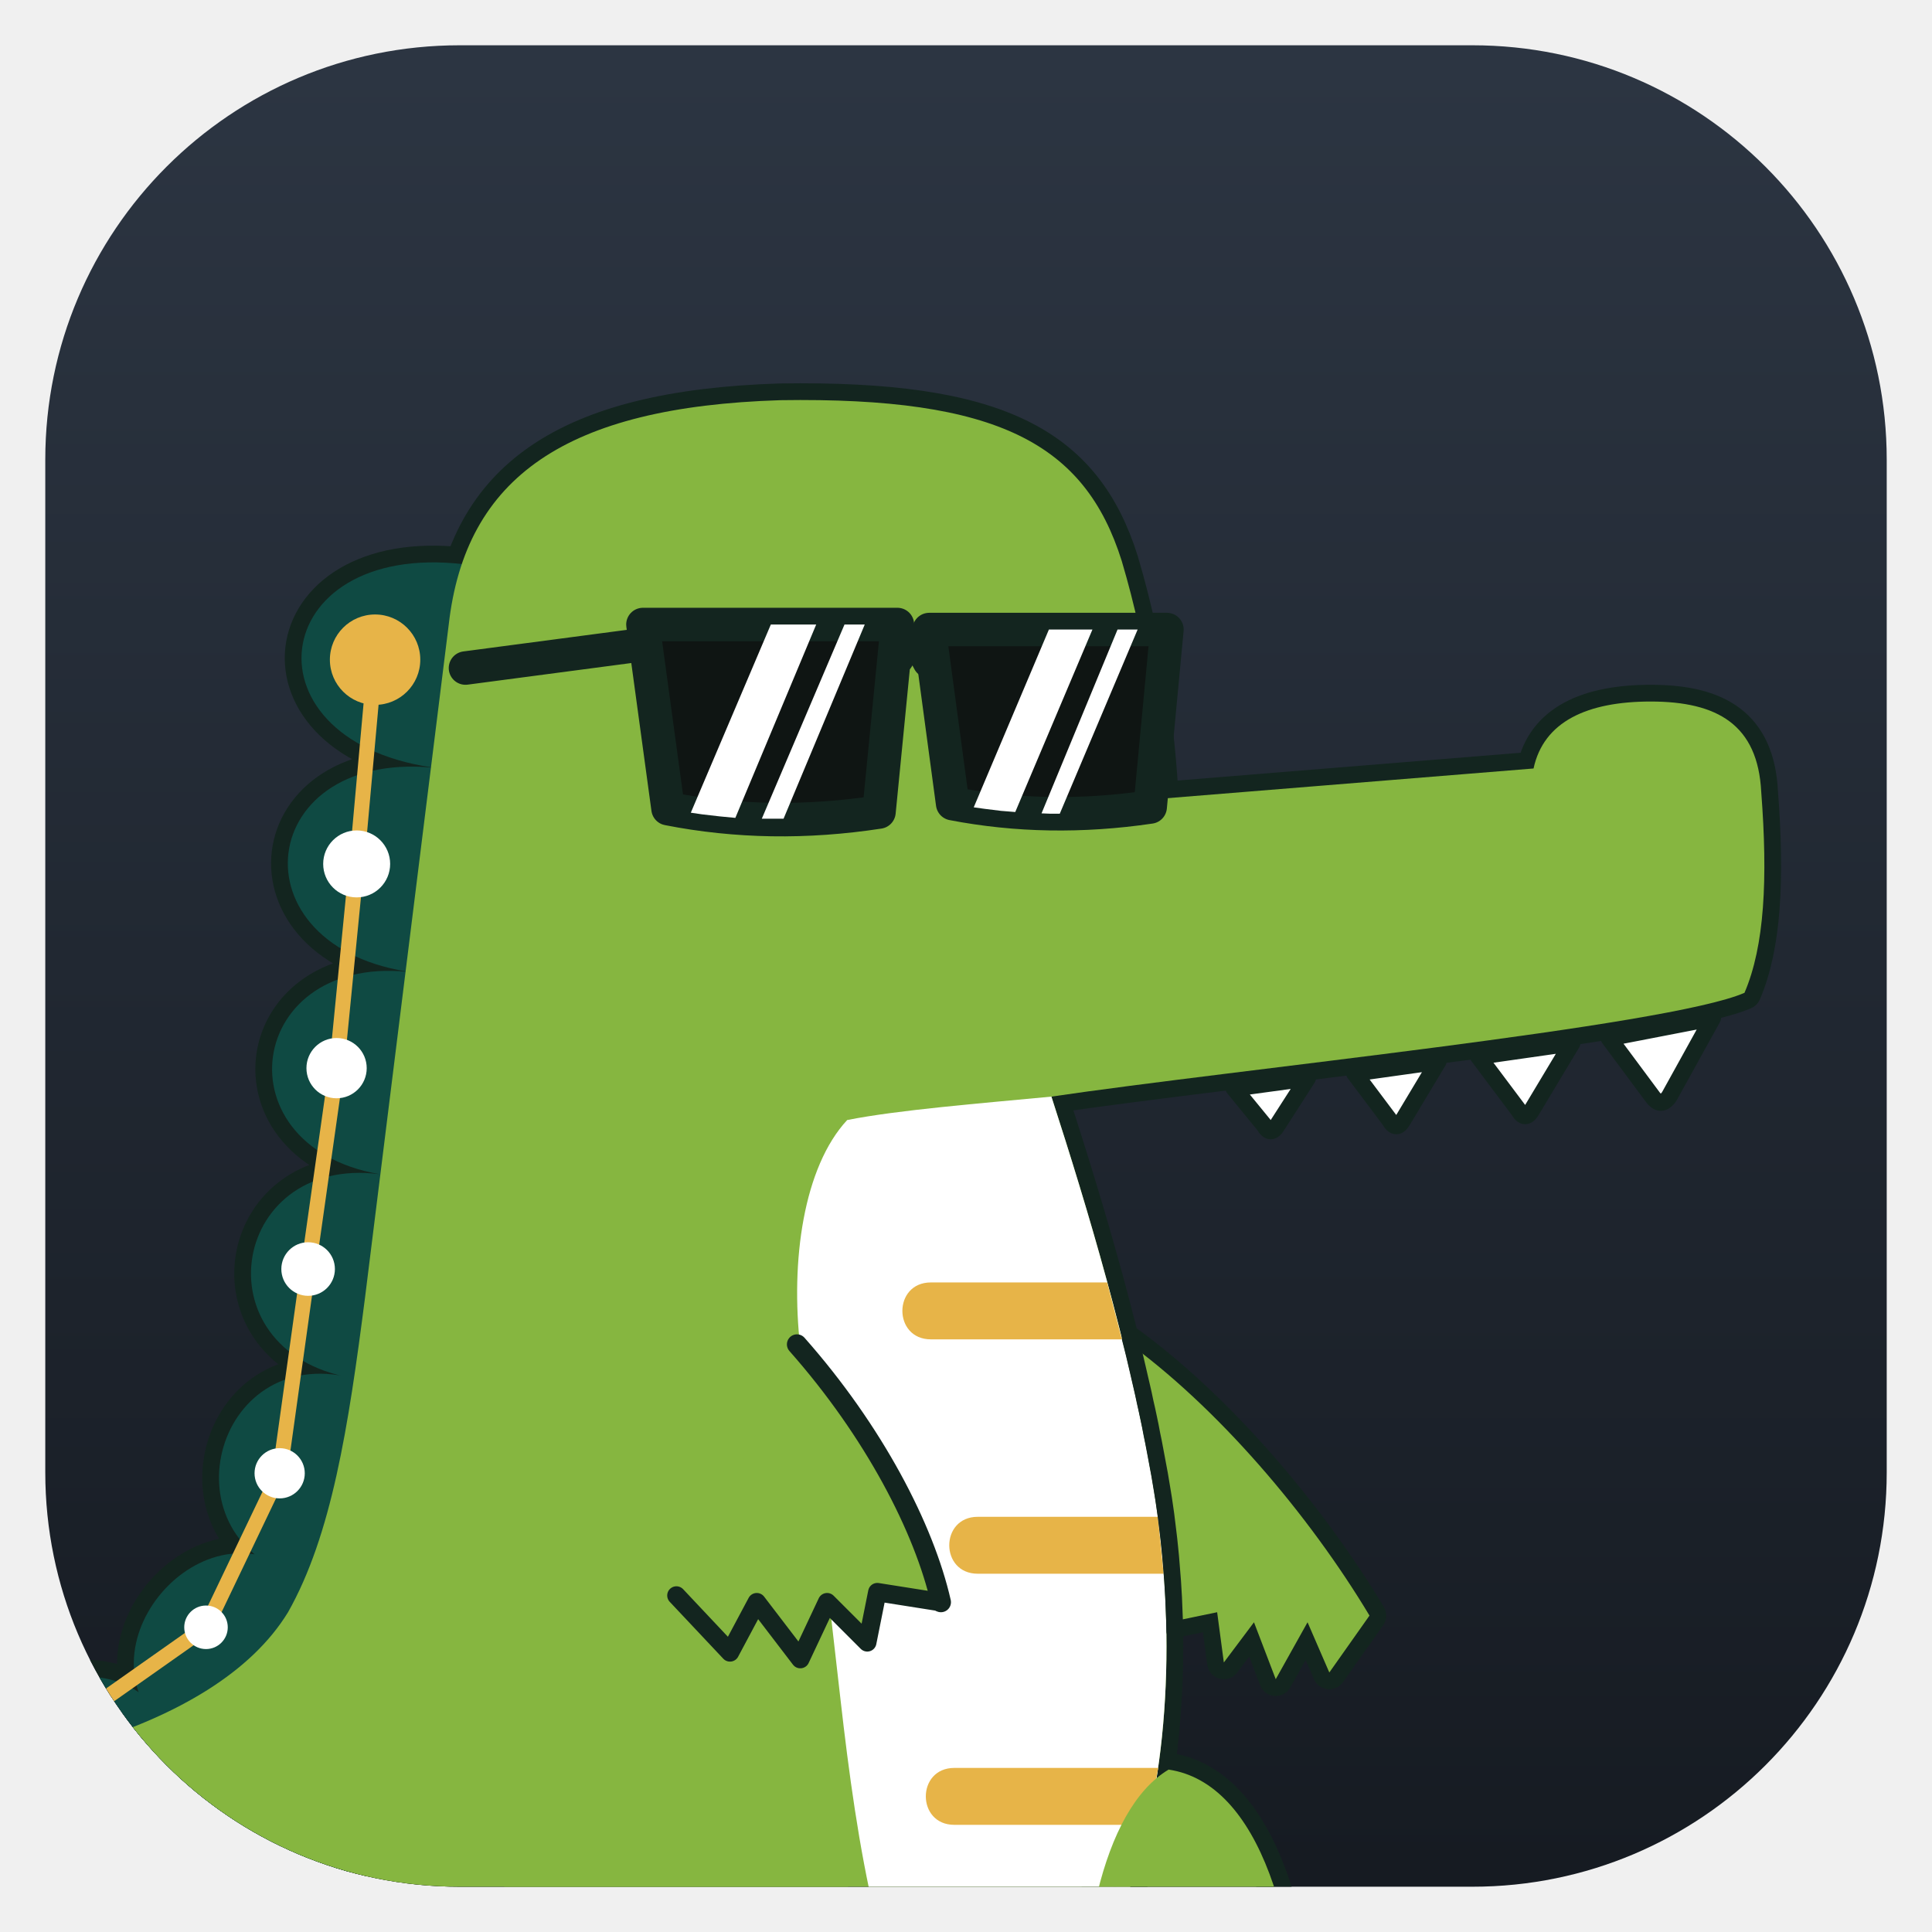
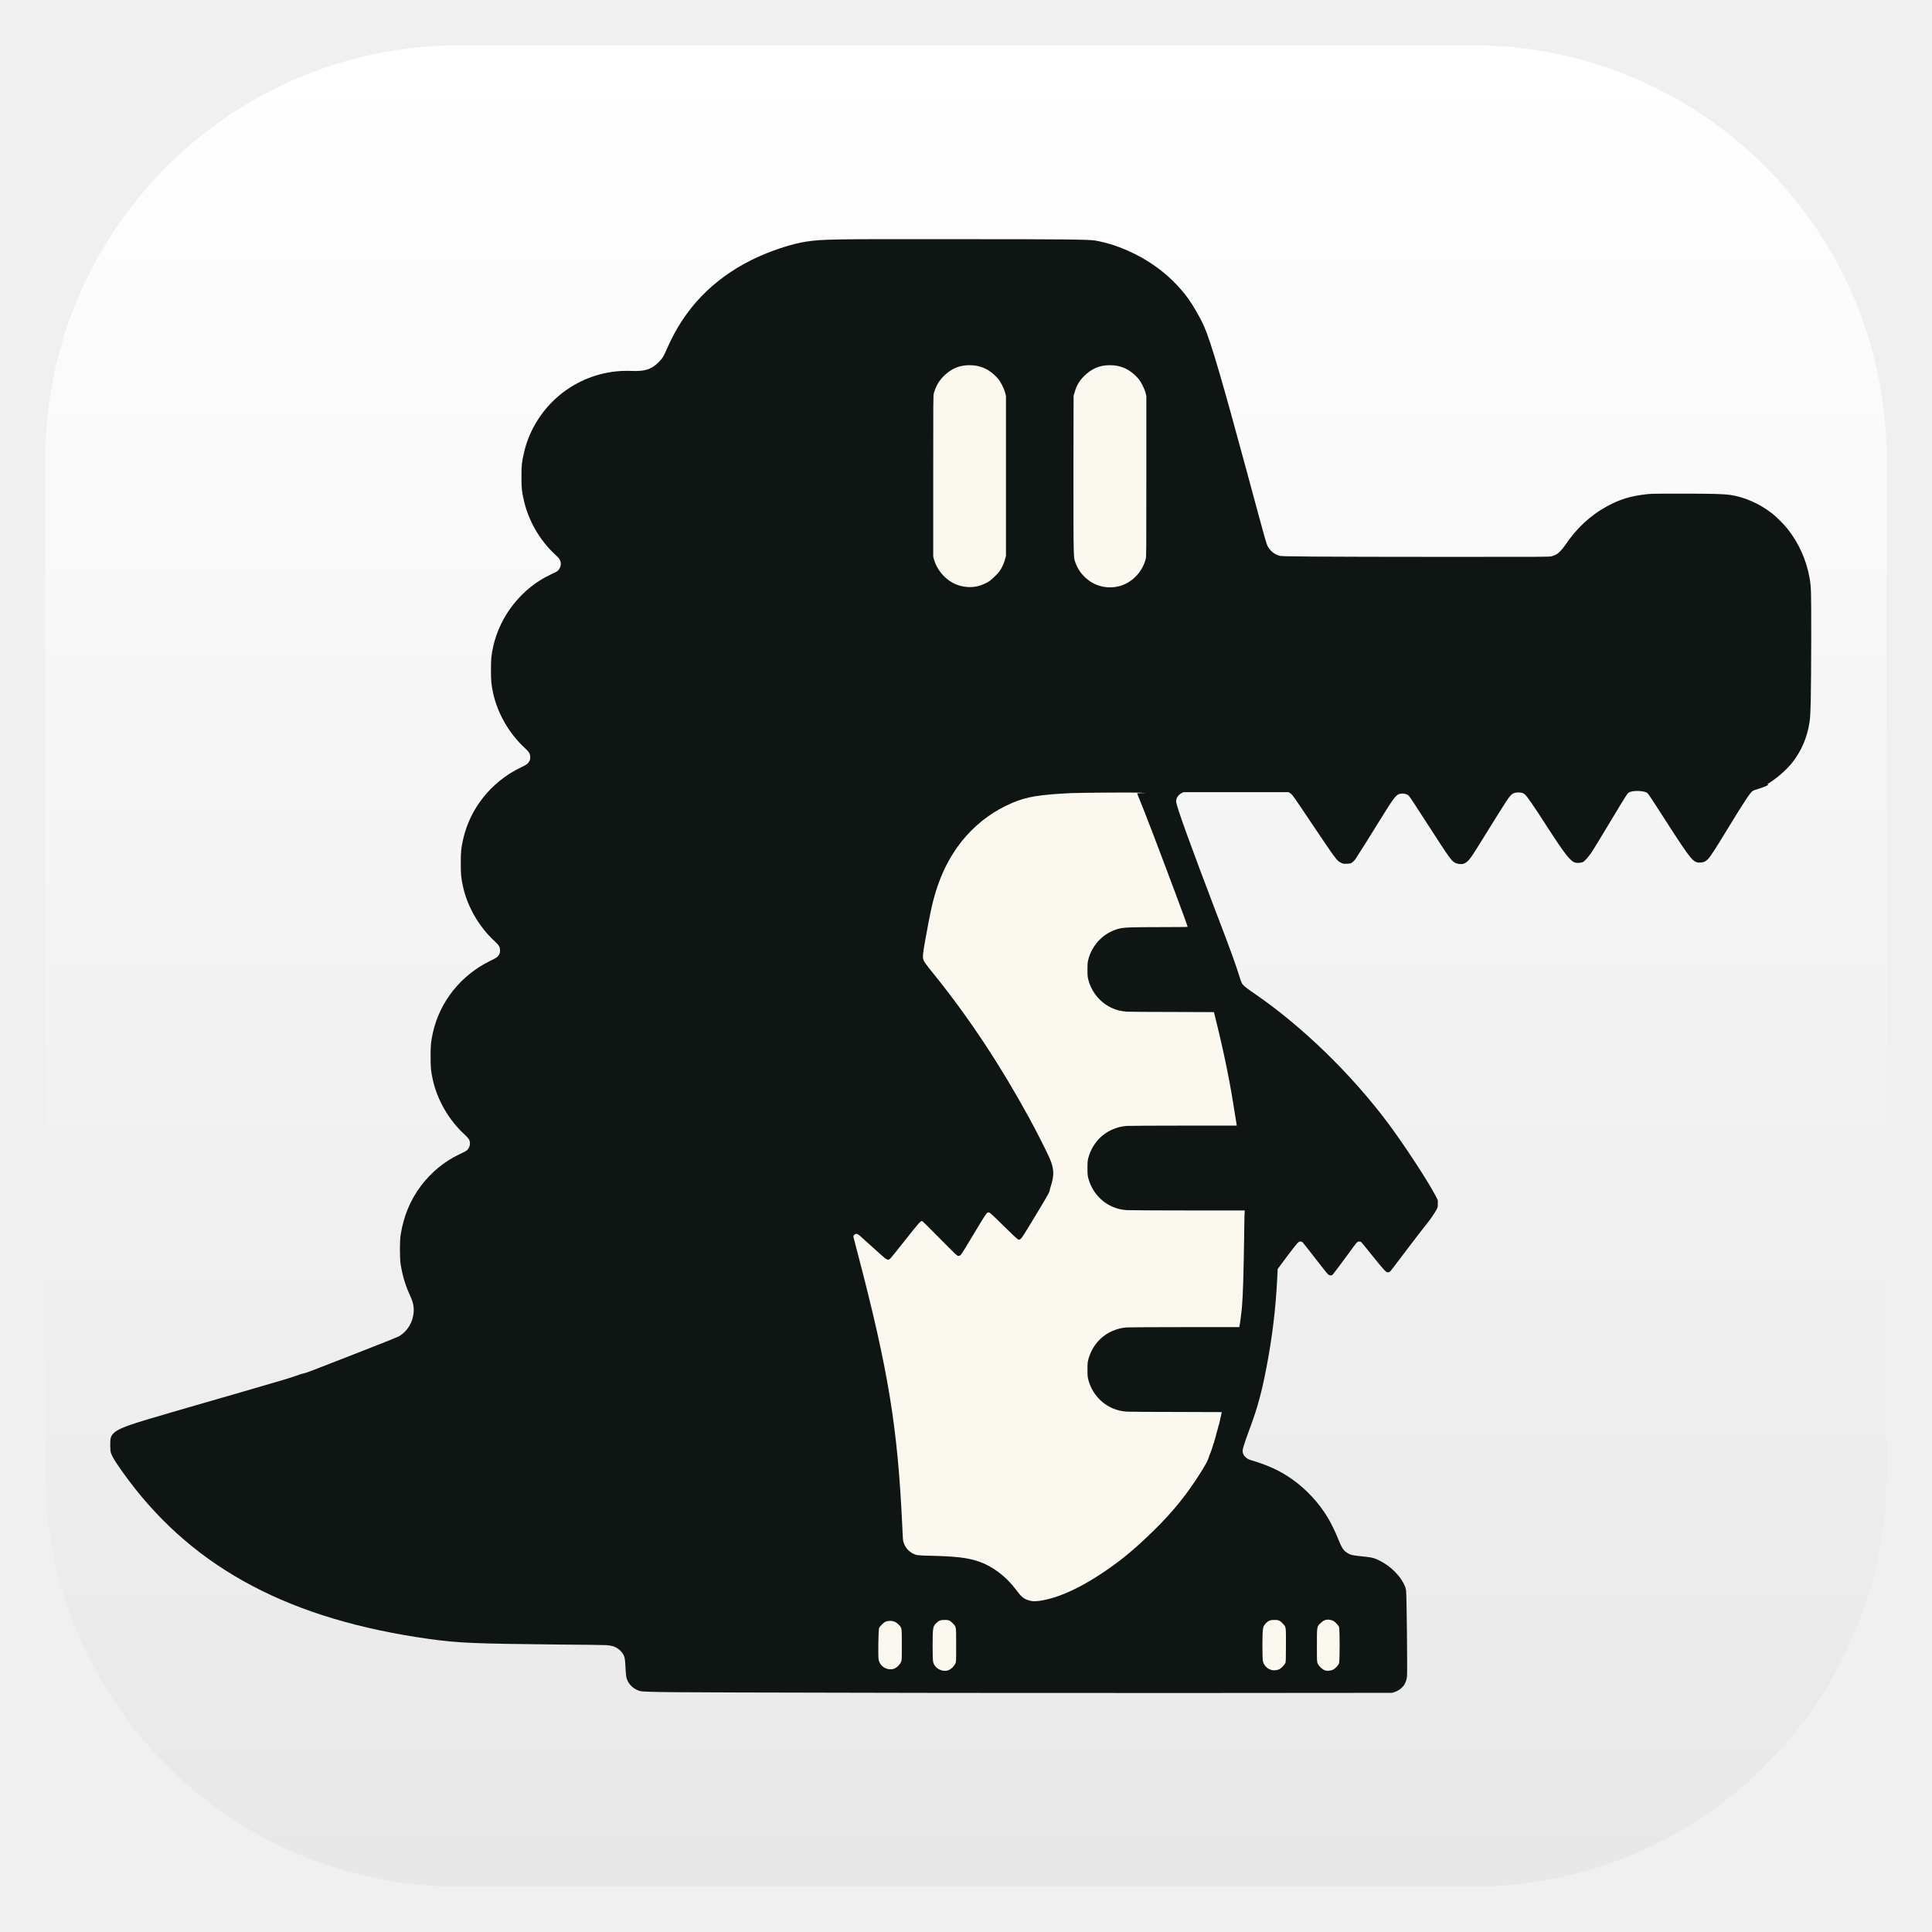
<svg xmlns="http://www.w3.org/2000/svg" width="1024" height="1024" viewBox="0 0 1024 1024">
  <defs>
    <linearGradient id="tile" x1="0" y1="0" x2="0" y2="1">
-       <stop offset="0" stop-color="#2c3542" />
-       <stop offset="1" stop-color="#161b22" />
+       <stop offset="0" stop-color="#ffffff" />
+       <stop offset="1" stop-color="#e8e8e8" />
    </linearGradient>
    <clipPath id="tile-shape">
      <rect x="24" y="24" width="976" height="976" rx="219.6" />
    </clipPath>
  </defs>
  <rect x="24" y="24" width="976" height="976" rx="219.6" fill="url(#tile)" />
  <g clip-path="url(#tile-shape)">
-     <g transform="translate(-83.36 -41.6582) scale(0.8873)">
-       <g stroke="#13251f" stroke-width="20" stroke-linejoin="round" fill="#13251f">
-         <path d="M431 392 L371 384 C252 370 237 492 357 506 C246 492 231 614 342 628 C240 614 223 735 325 749 C232 733 211 854 304 870 C221 849 191 968 274 989 C216 939 136 1033 194 1082 C174 1018 58 1054 78 1118 L300 1180 L480 420 Z" />
-         <path d="M362 420 C372 332 432 290 560 286 C690 284 742 312 764 382 C780 436 786 486 788 524 L1010 506 C1016 478 1042 466 1080 466 C1120 466 1144 480 1146 520 C1150 572 1148 612 1136 640 C1090 660 830 686 722 702 C744 770 768 850 782 930 C796 1010 794 1100 770 1170 L740 1302 L374 1302 C240 1298 100 1256 30 1190 C10 1170 -12 1140 -30 1112 C90 1112 222 1082 266 1010 C292 964 302 900 312 822 Z" />
-         <path d="M765 847 C821 887 876 952 912 1012 L888 1046 L875 1016 L856 1050 L843 1016 L825 1040 L821 1010 L792 1016 L791 1013 L791 1010 L791 1007 L791 1004 L791 1001 L791 998 L791 995 L790 991 L790 988 L790 985 L790 982 L789 979 L789 976 L789 973 L789 970 L788 967 L788 963 L787 960 L787 957 L787 954 L786 951 L786 948 L785 945 L785 942 L785 939 L784 936 L784 933 L783 930 L782 927 L782 924 L781 921 L781 918 L780 915 L780 912 L779 909 L779 906 L778 903 L777 900 L777 897 L776 894 L775 891 L775 888 L774 885 L773 882 L773 879 L772 876 L771 873 L771 870 L770 867 L769 864 L769 861 L768 858 L767 855 L767 852 L766 849 L765 847 Z" />
-         <path d="M740 1302 C736 1210 752 1128 792 1104 C846 1112 872 1196 872 1302 Z" />
-         <path d="M456 1302 V1260 C456 1240 472 1230 496 1230 H654 C684 1230 700 1252 700 1276 V1302 Z" />
-         <path d="M736 1302 V1260 C736 1240 752 1230 776 1230 H926 C956 1230 972 1252 972 1276 V1302 Z" />
-       </g>
-       <g fill="#0f4a43">
-         <path d="M431 392 L371 384 C252 370 237 492 357 506 C246 492 231 614 342 628 C240 614 223 735 325 749 C232 733 211 854 304 870 C221 849 191 968 274 989 C216 939 136 1033 194 1082 C174 1018 58 1054 78 1118 L300 1180 L480 420 Z" />
-       </g>
-       <path d="M318 441 L307 563 L295 685 L278 805 L261 927 L217 1019 L129 1081" fill="none" stroke="#e7b448" stroke-width="9" stroke-linejoin="round" stroke-linecap="round" />
-       <circle cx="318" cy="441" r="27" fill="#e7b448" />
-       <g fill="#ffffff">
-         <circle cx="307" cy="563" r="20" />
-         <circle cx="295" cy="685" r="18" />
-         <circle cx="278" cy="805" r="16" />
-         <circle cx="261" cy="927" r="15" />
-         <circle cx="217" cy="1019" r="13" />
-         <circle cx="129" cy="1081" r="12" />
-       </g>
-       <g fill="#86b640">
-         <path d="M362 420 C372 332 432 290 560 286 C690 284 742 312 764 382 C780 436 786 486 788 524 L1010 506 C1016 478 1042 466 1080 466 C1120 466 1144 480 1146 520 C1150 572 1148 612 1136 640 C1090 660 830 686 722 702 C744 770 768 850 782 930 C796 1010 794 1100 770 1170 L740 1302 L374 1302 C240 1298 100 1256 30 1190 C10 1170 -12 1140 -30 1112 C90 1112 222 1082 266 1010 C292 964 302 900 312 822 Z" />
-       </g>
-       <g fill="#ffffff" stroke="#13251f" stroke-width="10" stroke-linejoin="round">
-         <path d="M831.0 697 L875.0 691 L857 719 Q853 726 849 719 Z" />
-         <path d="M903.0 688 L953.0 681 L932 716 Q928 723 924 716 Z" />
-         <path d="M977.0 678 L1033.0 670 L1009 710 Q1005 717 1001 710 Z" />
-         <path d="M1055.0 667 L1117.0 655 L1091 702 Q1086 709 1081 702 Z" />
-       </g>
-       <path fill="#ffffff" d="M722 702 C680 706 630 710 600 716 C574 744 566 800 572 852 L596 1062 C606 1150 620 1240 660 1302 L740 1302 L770 1170 C794 1100 796 1010 782 930 C768 850 744 770 722 702 Z" />
-       <g fill="#e7b448">
-         <path d="M650 813 L755.3 813 L764.1 847 L650 847 C627.3 847 627.3 813 650 813 Z" />
-         <path d="M678 953 L785.6 953 L789 987 L678 987 C655.3 987 655.3 953 678 953 Z" />
-         <path d="M664 1103 L785.8 1103 L779.3 1137 L664 1137 C641.3 1137 641.3 1103 664 1103 Z" />
-       </g>
-       <g fill="#86b640">
-         <path d="M765 847 C821 887 876 952 912 1012 L888 1046 L875 1016 L856 1050 L843 1016 L825 1040 L821 1010 L792 1016 L791 1013 L791 1010 L791 1007 L791 1004 L791 1001 L791 998 L791 995 L790 991 L790 988 L790 985 L790 982 L789 979 L789 976 L789 973 L789 970 L788 967 L788 963 L787 960 L787 957 L787 954 L786 951 L786 948 L785 945 L785 942 L785 939 L784 936 L784 933 L783 930 L782 927 L782 924 L781 921 L781 918 L780 915 L780 912 L779 909 L779 906 L778 903 L777 900 L777 897 L776 894 L775 891 L775 888 L774 885 L773 882 L773 879 L772 876 L771 873 L771 870 L770 867 L769 864 L769 861 L768 858 L767 855 L767 852 L766 849 L765 847 Z" />
-       </g>
-       <path d="M476 1074 C564 1070 610 1150 612 1250 L612 1302 L374 1302 L374 1200 Z" fill="#86b640" />
-       <g fill="#86b640">
-         <path d="M740 1302 C736 1210 752 1128 792 1104 C846 1112 872 1196 872 1302 Z" />
-       </g>
-       <g fill="#86b640">
-         <path d="M456 1302 V1260 C456 1240 472 1230 496 1230 H654 C684 1230 700 1252 700 1276 V1302 Z" />
-         <path d="M736 1302 V1260 C736 1240 752 1230 776 1230 H926 C956 1230 972 1252 972 1276 V1302 Z" />
-       </g>
-       <path d="M570 850 C616 902 646 960 656 1004 L618 998 L612 1028 L588 1004 L572 1038 L546 1004 L530 1034 L498 1000 C518 960 546 904 570 850 Z" fill="#86b640" />
-       <g fill="none" stroke="#13251f" stroke-width="12" stroke-linecap="round">
-         <path d="M769.1 846.5 L770.3 851.2 L771.5 856 L772.6 860.7 L773.7 865.4 L774.8 870.2 L775.9 874.9 L777 879.7 L778 884.5 L779.1 889.3 L780.1 894 L781.1 898.8 L782 903.6 L783 908.4 L783.9 913.2 L784.8 918 L785.7 922.8 L786.6 927.6 L787.4 932.4 L788.2 937.2 L789 942.1 L789.7 946.9 L790.4 951.8 L791 956.7 L791.6 961.6 L792.2 966.6 L792.7 971.5 L793.2 976.5 L793.6 981.4 L794 986.4 L794.4 991.4 L794.7 996.4 L795 1001.4 L795.2 1006.4 L795.4 1011.4 L795.6 1016.4 L795.7 1021.4 L795.7 1021.4" stroke-width="10" stroke-linejoin="round" />
-         <path d="M570 850 C616 902 646 960 656 1004" />
-       </g>
-       <g fill="none" stroke="#13251f" stroke-width="11" stroke-linecap="round" stroke-linejoin="round">
-         <path d="M498 1000 L530 1034 L546 1004 L572 1038 L588 1004 L612 1028 L618 998 L656 1004" />
-       </g>
-       <g fill="#86b640" stroke="#13251f" stroke-width="12" stroke-linejoin="round">
-         <path d="M456 1302 V1260 C456 1240 472 1230 496 1230 H654 C684 1230 700 1252 700 1276 V1302 Z" />
-         <path d="M736 1302 V1260 C736 1240 752 1230 776 1230 H926 C956 1230 972 1252 972 1276 V1302 Z" />
-       </g>
-       <g stroke="#13251f" stroke-linecap="round" stroke-width="12">
-         <path d="M624 1302 V1270" />
-         <path d="M660 1302 V1270" />
-         <path d="M896 1302 V1270" />
-         <path d="M932 1302 V1270" />
-       </g>
-       <g>
-         <path d="M649 423 L791 423 L781 529 Q720 538 663 527 Z" fill="#0f1513" stroke="#13251f" stroke-width="20" stroke-linejoin="round" />
-         <g fill="#ffffff">
-           <path d="M746.5 423 L700.4 532 L691.8 531.3 L682.1 530.1 L675.6 529.2 L720.5 423 Z" />
-           <path d="M721 533 L716.1 532.8 L761.5 423 L773.5 423 L727 533 L721 533 Z" />
-         </g>
-         <path d="M478 420 L630 420 L619 532 Q554 542 493 530 Z" fill="#0f1513" stroke="#13251f" stroke-width="20" stroke-linejoin="round" />
-         <g fill="#ffffff">
-           <path d="M581.5 420 L533.2 535.5 L523.8 534.6 L513.4 533.4 L506.6 532.4 L554.4 420 Z" />
-           <path d="M562 536 L549 536 L598.4 420 L610.5 420 Z" />
-         </g>
-         <path d="M630 440 Q639 422 649 442" fill="none" stroke="#13251f" stroke-width="20" stroke-linecap="round" />
-         <path d="M478 432 L372 446" stroke="#13251f" stroke-width="20" stroke-linecap="round" />
+     <g transform="translate(5.904 -12.2) scale(0.8)">
+       <path d="M547.9 1136.7 C436.5 1136.5 419.5 1136.4 416.6 1135.6 C413.3 1134.7 410.1 1132.2 408.6 1129.2 C407.5 1127.0 407.3 1125.7 407.0 1119.5 C406.7 1113.4 406.4 1112.2 404.3 1109.6 C403.1 1108.1 401.0 1106.7 399.1 1106.0 C398.2 1105.7 396.4 1105.4 394.6 1105.2 C393.0 1105.1 378.9 1104.9 363.4 1104.8 C305.6 1104.2 296.5 1103.8 276.9 1101.1 C185.3 1088.3 122.2 1055.0 78.0 996.2 C71.1 987.0 66.9 980.6 66.1 977.8 C65.5 976.1 65.5 969.5 66.0 967.8 C66.7 965.4 68.9 963.4 73.2 961.5 C79.5 958.7 85.8 956.8 146.9 939.2 C182.2 929.0 185.0 928.1 188.9 926.7 C190.6 926.1 192.5 925.4 193.3 925.3 C195.7 924.8 197.7 924.0 227.1 912.5 C243.8 906.0 256.1 901.1 257.1 900.5 C262.6 897.2 266.2 891.2 266.7 884.5 C266.9 880.4 266.3 877.8 263.6 872.0 C261.1 866.4 259.2 860.0 258.1 853.1 C257.4 849.2 257.4 837.1 258.1 833.1 C260.1 820.8 264.5 810.2 271.6 800.8 C278.3 791.9 287.2 784.6 297.0 780.0 C301.6 777.8 301.8 777.7 302.7 776.5 C304.2 774.6 304.4 772.0 303.2 769.9 C302.8 769.3 301.5 767.9 300.2 766.7 C290.1 757.4 282.4 744.2 279.4 730.8 C278.1 724.7 277.9 722.9 277.9 715.1 C277.9 707.4 278.1 705.6 279.4 699.5 C284.0 678.8 298.1 661.2 317.5 651.8 C321.5 649.9 322.3 649.3 323.2 647.8 C323.8 646.8 323.9 646.3 323.9 644.9 C323.9 642.6 323.2 641.5 320.2 638.7 C310.1 629.4 302.4 616.2 299.4 602.8 C298.1 596.7 297.9 594.9 297.9 587.1 C297.9 579.4 298.1 577.6 299.4 571.5 C304.0 550.8 318.1 533.2 337.5 523.8 C341.5 521.9 342.3 521.3 343.2 519.8 C343.8 518.8 343.9 518.3 343.9 516.9 C343.9 514.6 343.2 513.5 340.2 510.7 C330.1 501.4 322.4 488.2 319.4 474.8 C318.1 468.7 317.9 466.9 317.9 459.1 C317.9 451.4 318.1 449.6 319.4 443.5 C324.0 423.0 338.3 405.0 357.2 396.0 C361.9 393.8 362.1 393.7 362.9 392.5 C364.4 390.6 364.6 388.0 363.4 385.9 C363.1 385.3 361.8 383.9 360.5 382.7 C350.3 373.4 342.7 360.2 339.7 346.8 C338.3 340.7 338.1 338.9 338.1 331.1 C338.1 323.4 338.3 321.6 339.7 315.5 C343.6 297.7 355.1 281.5 370.6 271.8 C382.8 264.1 396.7 260.4 411.2 261.0 C419.8 261.4 424.4 259.9 429.0 255.2 C431.5 252.7 432.2 251.6 434.6 246.1 C445.9 220.0 464.5 200.5 490.5 187.5 C502.2 181.7 517.2 176.7 526.9 175.3 C537.7 173.7 544.4 173.6 625.8 173.7 C698.5 173.7 713.3 173.9 718.2 174.6 C721.3 175.1 726.3 176.4 730.2 177.6 C750.4 184.4 767.3 196.3 779.2 212.2 C783.0 217.4 787.7 225.4 790.5 231.8 C794.8 241.6 802.4 267.5 818.6 327.4 C831.9 376.7 831.5 375.1 832.5 377.1 C833.9 379.9 836.6 382.3 839.8 383.3 C841.3 383.8 841.8 383.8 863.1 384.0 C875.1 384.1 915.0 384.2 951.8 384.2 C1017.2 384.2 1018.7 384.2 1020.6 383.8 C1021.6 383.5 1022.9 383.0 1023.5 382.7 C1025.3 381.8 1027.6 379.3 1029.9 376.0 C1037.1 365.3 1046.3 356.7 1057.1 350.8 C1066.1 345.9 1073.1 343.8 1084.3 342.6 C1087.3 342.3 1091.6 342.3 1106.9 342.3 C1126.7 342.3 1133.9 342.5 1138.7 343.1 C1148.4 344.5 1158.3 348.9 1166.8 355.5 C1169.5 357.6 1174.7 362.8 1176.8 365.5 C1184.3 374.8 1189.5 386.6 1191.5 398.1 C1192.6 404.7 1192.6 405.7 1192.6 439.1 C1192.5 475.1 1192.3 488.6 1191.5 493.6 C1189.9 503.8 1186.4 512.1 1180.5 519.9 C1177.0 524.5 1171.2 529.7 1165.8 533.3 C1164.0 534.4 1163.3 535.0 1163.7 535.0 C1164.0 535.0 1164.2 535.1 1164.2 535.2 C1164.2 535.5 1159.5 537.4 1157.2 538.0 C1156.1 538.3 1154.6 538.8 1154.1 539.1 C1152.3 540.1 1149.5 544.3 1136.7 565.2 C1130.3 575.8 1126.0 582.5 1124.5 584.1 C1122.8 585.9 1121.5 586.6 1119.3 586.7 C1114.5 587.0 1113.4 585.7 1096.2 559.0 C1088.2 546.5 1084.8 541.3 1084.1 540.7 C1083.2 539.9 1081.4 539.5 1078.4 539.3 C1075.1 539.2 1072.7 539.6 1071.5 540.5 C1070.7 541.1 1069.7 542.6 1058.3 561.6 C1053.0 570.4 1047.9 578.8 1046.9 580.2 C1044.9 583.1 1042.6 585.7 1041.3 586.4 C1040.2 586.9 1037.7 587.1 1036.3 586.8 C1033.1 585.9 1029.5 581.3 1018.2 563.9 C1008.0 548.0 1004.2 542.6 1002.7 541.4 C1001.5 540.5 1000.1 540.2 997.9 540.3 C995.4 540.4 994.1 541.2 992.1 543.9 C990.7 545.8 982.4 558.9 972.2 575.5 C966.5 584.7 965.0 586.6 962.2 587.5 C960.6 588.0 958.1 587.7 956.5 586.8 C954.3 585.6 952.7 583.5 939.4 562.8 C936.0 557.5 931.6 550.7 929.6 547.7 C926.1 542.4 926.0 542.2 924.7 541.6 C923.2 540.9 921.3 540.8 919.7 541.3 C917.5 541.9 915.6 544.4 907.1 558.2 C901.4 567.5 891.9 582.6 890.6 584.5 C890.1 585.2 889.1 586.2 888.5 586.6 C887.6 587.3 887.3 587.4 884.9 587.5 C882.4 587.6 882.3 587.5 880.8 586.7 C878.2 585.3 878.2 585.4 861.6 560.7 C849.8 543.1 848.8 541.6 847.6 540.9 L846.4 540.1 L811.5 540.1 L776.6 540.1 L775.3 540.8 C773.0 542.0 771.5 544.6 771.9 546.8 C772.5 550.8 782.4 578.0 797.5 617.6 C808.0 645.0 811.4 654.4 814.1 663.2 C814.6 665.0 815.3 666.5 815.7 667.2 C816.8 668.6 819.0 670.3 824.7 674.2 C855.5 695.4 888.1 727.1 912.1 759.2 C922.8 773.5 938.5 797.5 943.7 807.4 L945.2 810.4 L945.2 812.7 C945.2 815.1 945.2 815.1 944.1 817.1 C942.5 819.9 940.1 823.3 937.7 826.3 C934.8 829.9 931.8 833.8 922.4 846.2 C917.9 852.2 913.9 857.4 913.6 857.7 C913.2 858.0 912.7 858.2 912.1 858.2 C910.9 858.2 909.9 857.2 901.6 846.9 C897.8 842.1 894.5 838.1 894.3 838.0 C894.0 837.9 893.4 837.8 893.0 837.8 C891.9 837.8 891.5 838.2 886.4 845.3 C879.6 854.6 875.6 859.9 875.1 860.1 C874.3 860.4 873.3 860.2 872.7 859.7 C872.3 859.5 870.3 857.0 868.2 854.3 C861.7 846.0 856.6 839.4 855.8 838.5 C855.2 837.9 854.8 837.8 854.1 837.8 C852.8 837.8 852.6 838.1 845.2 847.8 L839.1 856.0 L838.8 862.3 C837.8 882.5 835.5 901.4 831.7 921.1 C828.7 936.9 825.8 947.8 821.2 960.1 C816.5 972.9 816.0 974.8 815.9 976.4 C815.9 978.3 816.5 979.4 818.0 980.8 C818.9 981.6 819.7 982.1 821.0 982.5 C833.1 986.1 840.8 989.7 849.0 995.5 C858.0 1001.9 866.4 1010.9 872.1 1020.4 C874.4 1024.1 877.6 1030.7 879.5 1035.6 C881.4 1040.3 882.5 1042.2 884.5 1043.6 C886.7 1045.2 888.3 1045.7 892.5 1046.1 C902.0 1047.1 902.7 1047.2 907.0 1049.4 C910.5 1051.2 913.6 1053.4 916.5 1056.3 C919.5 1059.3 921.1 1061.5 922.7 1064.6 C923.8 1066.8 924.0 1067.5 924.2 1069.4 C924.6 1072.5 925.1 1123.0 924.8 1125.9 C924.3 1131.0 921.4 1134.6 916.5 1136.3 L914.9 1136.8 L786.4 1136.9 C715.7 1136.9 608.4 1136.9 547.9 1136.7 Z" fill="#0e1512" />
+       <path d="M681.0 1075.9 C683.5 1075.6 688.0 1074.6 692.0 1073.3 C701.5 1070.1 711.3 1065.1 722.2 1057.9 C733.4 1050.5 742.0 1043.6 752.4 1033.7 C766.1 1020.8 775.8 1009.5 784.6 996.2 C787.8 991.5 792.2 984.2 792.4 983.4 C792.4 983.2 792.7 982.7 792.9 982.3 C793.1 982.0 793.2 981.8 793.1 981.8 C793.0 981.8 793.2 981.4 793.4 981.0 C793.6 980.6 793.7 980.2 793.6 980.2 C793.6 980.2 793.8 979.5 794.2 978.7 C794.6 977.8 795.2 976.3 795.5 975.2 C795.8 974.2 796.2 973.1 796.3 972.7 C796.4 972.3 796.5 972.0 796.5 971.9 C796.5 971.8 796.7 971.4 796.9 971.0 C797.1 970.6 797.2 970.3 797.1 970.2 C797.0 970.1 797.1 969.7 797.4 969.3 C797.6 968.8 797.7 968.5 797.6 968.5 C797.6 968.5 797.6 968.2 797.8 967.8 C797.9 967.4 798.1 966.9 798.1 966.7 C798.2 966.4 798.5 965.2 798.8 964.0 C799.4 962.0 799.7 961.0 799.8 960.4 C799.8 960.2 799.9 959.8 800.1 959.5 C800.2 959.2 800.3 958.6 800.4 958.4 C800.4 958.1 800.6 957.4 800.8 956.8 C800.9 956.1 801.1 955.4 801.1 955.1 C801.2 954.9 801.4 954.1 801.5 953.5 C801.6 952.9 801.8 952.0 801.9 951.6 L802.0 950.8 L772.1 950.7 C755.5 950.7 740.8 950.6 739.1 950.5 C735.5 950.2 732.8 949.6 729.8 948.3 C721.9 944.9 716.0 938.0 713.7 929.5 C713.2 927.6 713.1 926.8 713.1 922.6 C713.1 918.5 713.2 917.6 713.7 915.8 C716.0 907.3 721.9 900.3 729.8 897.0 C732.8 895.7 735.5 895.0 739.1 894.7 C740.8 894.6 757.6 894.5 777.9 894.5 L813.7 894.5 L813.8 893.8 C814.2 892.2 815.0 885.6 815.4 881.8 C816.1 873.7 816.5 860.7 816.9 835.1 C816.9 829.6 817.1 823.4 817.1 821.2 L817.3 817.2 L779.7 817.2 C758.3 817.2 740.8 817.1 739.1 817.0 C735.5 816.7 732.8 816.1 729.8 814.8 C721.9 811.4 716.0 804.5 713.7 796.0 C713.2 794.1 713.1 793.3 713.1 789.1 C713.1 785.0 713.2 784.1 713.7 782.3 C716.0 773.8 721.9 766.8 729.8 763.5 C732.8 762.2 735.5 761.5 739.1 761.2 C740.8 761.1 757.3 761.0 777.1 761.0 L812.0 761.0 L811.9 760.2 C811.8 759.7 811.3 756.5 810.7 752.9 C807.8 733.9 804.5 717.1 799.1 694.8 L796.9 685.8 L769.5 685.7 C754.4 685.7 740.7 685.6 739.1 685.5 C735.5 685.2 732.8 684.6 729.8 683.3 C721.9 679.9 716.0 673.0 713.7 664.5 C713.2 662.6 713.1 661.8 713.1 657.6 C713.1 653.5 713.2 652.6 713.7 650.8 C716.4 640.7 724.2 633.0 734.0 630.5 C737.3 629.7 741.2 629.5 760.8 629.5 C773.0 629.5 779.5 629.4 779.5 629.3 C779.5 628.7 765.5 591.2 756.6 567.9 C753.7 560.2 747.1 543.5 746.0 540.9 C746.0 540.8 747.3 540.7 748.9 540.7 L751.9 540.7 L747.8 540.4 C742.7 540.2 710.5 540.4 702.4 540.7 C681.2 541.7 672.9 543.1 663.2 547.2 C639.9 557.2 622.7 576.3 613.9 602.0 C610.9 610.6 609.0 619.1 605.5 638.8 C604.1 646.6 603.9 648.8 604.2 650.4 C604.6 652.2 605.6 653.6 612.4 662.0 C635.0 690.2 655.2 720.7 674.4 755.8 C678.5 763.2 686.0 778.0 687.8 782.1 C690.9 789.1 691.2 793.5 689.0 800.5 C688.4 802.2 688.0 803.9 688.0 804.3 C688.0 805.0 685.0 810.2 677.1 823.2 C668.6 837.2 668.9 836.8 667.1 836.4 C666.7 836.3 663.1 832.9 657.6 827.5 C652.0 821.9 648.5 818.7 648.1 818.6 C646.6 818.2 646.5 818.3 640.1 828.9 C632.4 841.8 629.8 846.0 629.1 846.7 C628.7 847.1 628.2 847.3 627.6 847.3 C626.7 847.3 626.3 846.9 615.2 835.7 C609.0 829.4 603.7 824.2 603.6 824.2 C602.3 824.3 601.8 824.9 591.1 838.4 C582.3 849.5 582.1 849.8 581.1 849.8 C579.8 849.8 579.3 849.3 568.9 839.9 C565.7 837.0 562.6 834.2 562.0 833.7 C560.6 832.5 559.5 832.4 558.6 833.4 C558.0 833.9 558.0 834.2 558.1 835.0 C558.2 835.5 559.6 840.8 561.2 846.9 C581.2 923.4 587.4 961.2 590.4 1026.4 C590.6 1030.9 590.8 1035.0 590.9 1035.5 C591.5 1039.3 593.8 1042.5 597.1 1044.3 C599.7 1045.7 600.4 1045.8 610.1 1046.0 C626.2 1046.4 633.9 1047.3 641.4 1049.9 C650.2 1053.0 658.8 1059.4 665.4 1068.0 C668.1 1071.6 669.1 1072.7 670.4 1073.7 C672.3 1075.2 676.0 1076.3 678.5 1076.1 C679.0 1076.1 680.1 1076.0 681.0 1075.9 Z" fill="#fbf8f0" />
+       <g fill="#fbf8f0">
+         <path d="M584.7 1120.9 C586.4 1120.4 588.7 1118.3 589.5 1116.5 C590.1 1115.4 590.1 1115.3 590.1 1105.1 C590.1 1093.5 590.2 1093.9 588.1 1091.7 C586.3 1089.9 584.8 1089.2 582.5 1089.1 C581.3 1089.1 580.2 1089.3 579.5 1089.6 C578.1 1090.1 575.5 1092.7 575.0 1094.0 C574.6 1095.2 574.3 1112.2 574.7 1114.6 C575.2 1117.5 577.1 1119.8 580.1 1120.8 C581.7 1121.3 583.0 1121.4 584.7 1120.9 Z" />
+         <path d="M620.7 1121.9 C622.4 1121.4 624.7 1119.3 625.5 1117.5 C626.1 1116.4 626.1 1116.3 626.1 1105.2 C626.1 1092.6 626.2 1093.2 624.0 1090.9 C622.2 1088.9 621.0 1088.4 618.4 1088.5 C615.8 1088.5 614.6 1088.9 612.9 1090.6 C611.4 1092.2 611.0 1092.9 610.8 1095.1 C610.4 1097.6 610.4 1114.0 610.8 1115.9 C611.2 1118.6 613.2 1120.8 616.1 1121.8 C617.7 1122.3 619.0 1122.4 620.7 1121.9 Z" />
+         <path d="M840.1 1121.2 C841.4 1120.6 843.6 1118.3 844.2 1117.1 C844.5 1116.2 844.6 1114.8 844.6 1105.1 C844.6 1092.6 844.7 1093.2 842.5 1090.9 C840.7 1088.9 839.5 1088.4 836.9 1088.5 C834.3 1088.5 833.1 1088.9 831.4 1090.6 C829.9 1092.2 829.5 1092.9 829.3 1095.1 C828.9 1097.6 828.9 1113.8 829.3 1115.6 C829.8 1118.5 832.2 1121.0 835.2 1121.7 C836.5 1122.1 838.9 1121.8 840.1 1121.2 Z" />
+         <path d="M875.5 1121.6 C877.3 1120.8 879.3 1118.6 879.8 1117.1 C880.3 1115.4 880.3 1094.9 879.8 1093.3 C879.4 1092.0 877.1 1089.6 875.5 1088.9 C874.9 1088.7 873.7 1088.4 872.9 1088.3 C870.9 1088.2 869.2 1088.9 867.4 1090.7 C865.1 1093.0 865.1 1092.5 865.1 1105.2 C865.1 1116.1 865.1 1116.4 865.7 1117.5 C866.5 1119.3 868.6 1121.2 870.4 1121.9 C871.7 1122.4 874.1 1122.2 875.5 1121.6 Z" />
+         <path d="M640.9 403.5 C643.2 402.9 646.4 401.4 648.2 400.2 C649.8 399.1 653.3 395.7 654.7 393.9 C656.2 391.9 657.8 388.5 658.5 385.8 L659.1 383.6 L659.1 330.6 L659.1 277.6 L658.6 275.5 C657.7 272.4 655.6 268.2 653.8 266.1 C648.4 260.0 642.5 257.2 635.0 257.2 C628.9 257.2 624.0 259.0 619.5 262.9 C615.2 266.6 612.8 270.5 611.3 275.9 C610.9 277.6 610.9 279.7 610.9 330.8 L610.9 383.9 L611.4 385.9 C613.7 393.8 620.1 400.6 627.6 403.0 C631.8 404.4 636.9 404.6 640.9 403.5 Z" />
+         <path d="M733.8 403.7 C742.4 401.5 749.3 394.6 751.7 385.6 C752.1 383.9 752.1 381.8 752.1 330.8 L752.1 277.6 L751.6 275.5 C750.7 272.4 748.6 268.2 746.8 266.1 C741.4 260.0 735.5 257.2 728.0 257.2 C721.9 257.2 717.0 259.0 712.5 262.9 C708.3 266.5 705.9 270.2 704.5 275.5 L703.9 277.4 L703.8 325.2 C703.8 352.2 703.8 375.8 704.0 379.2 C704.2 384.9 704.2 385.5 704.9 387.4 C706.6 392.5 709.6 396.6 714.1 399.9 C719.6 404.0 727.1 405.4 733.8 403.7 Z" />
      </g>
    </g>
  </g>
</svg>
